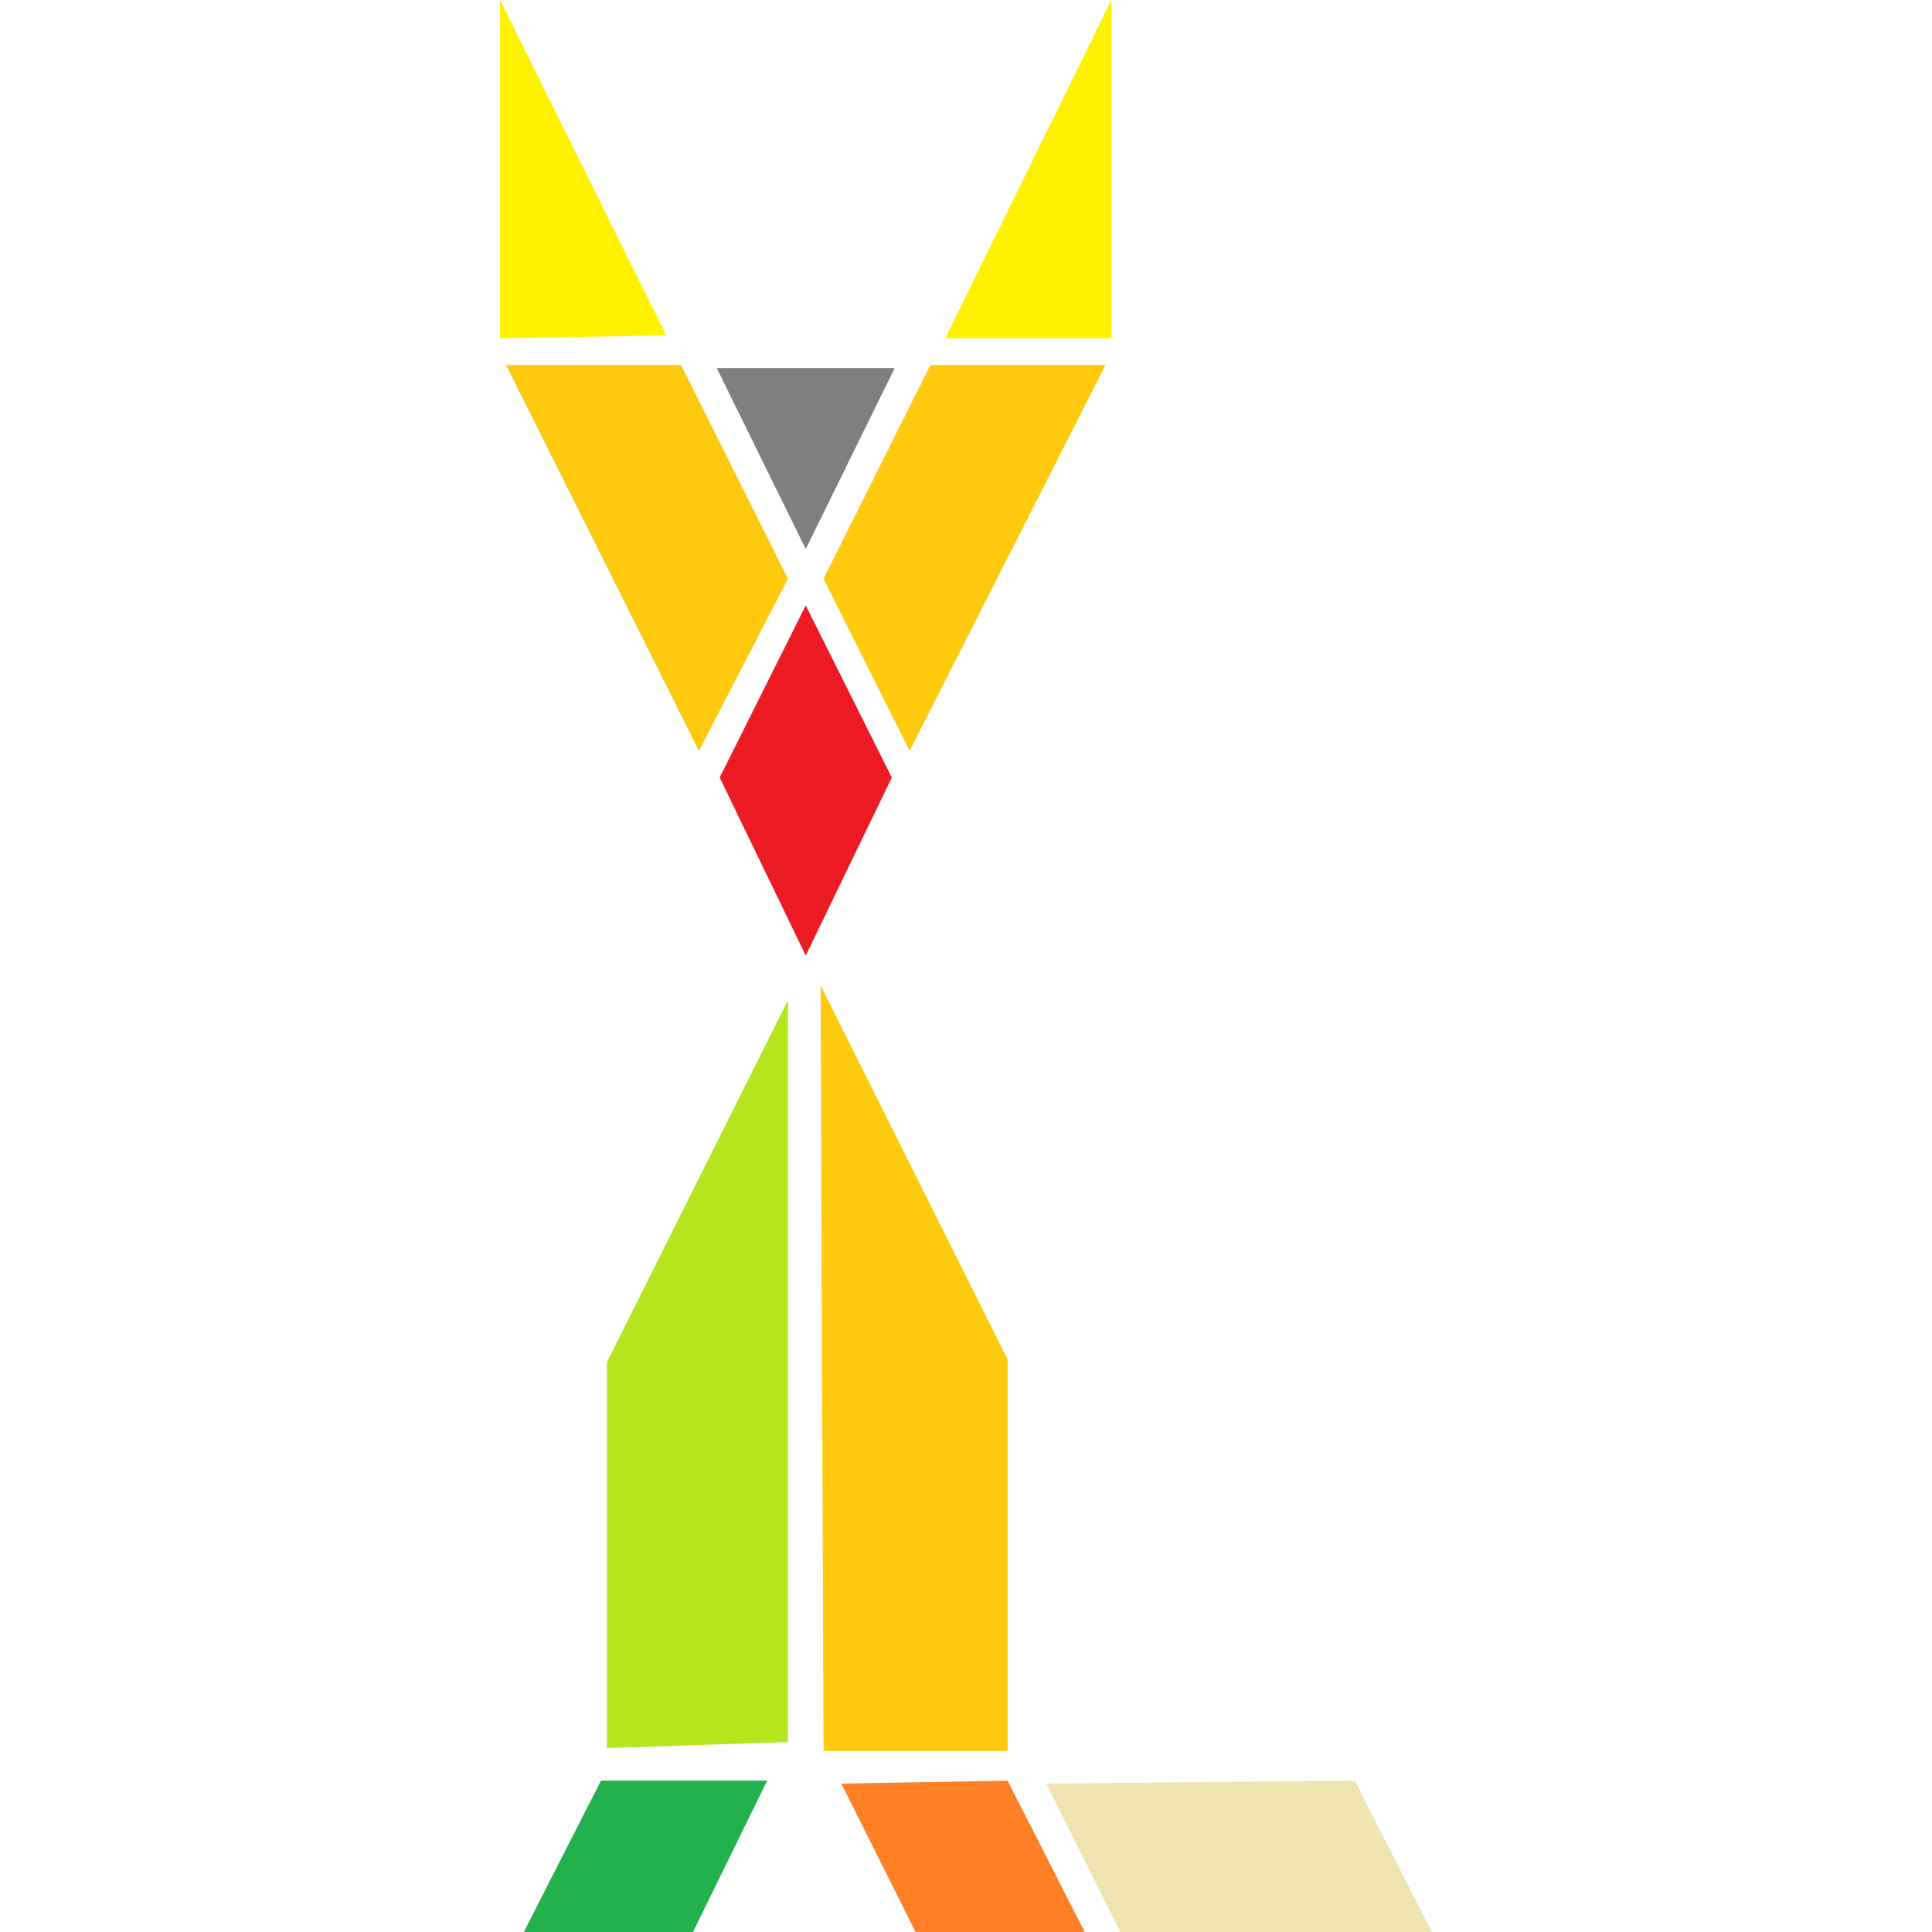
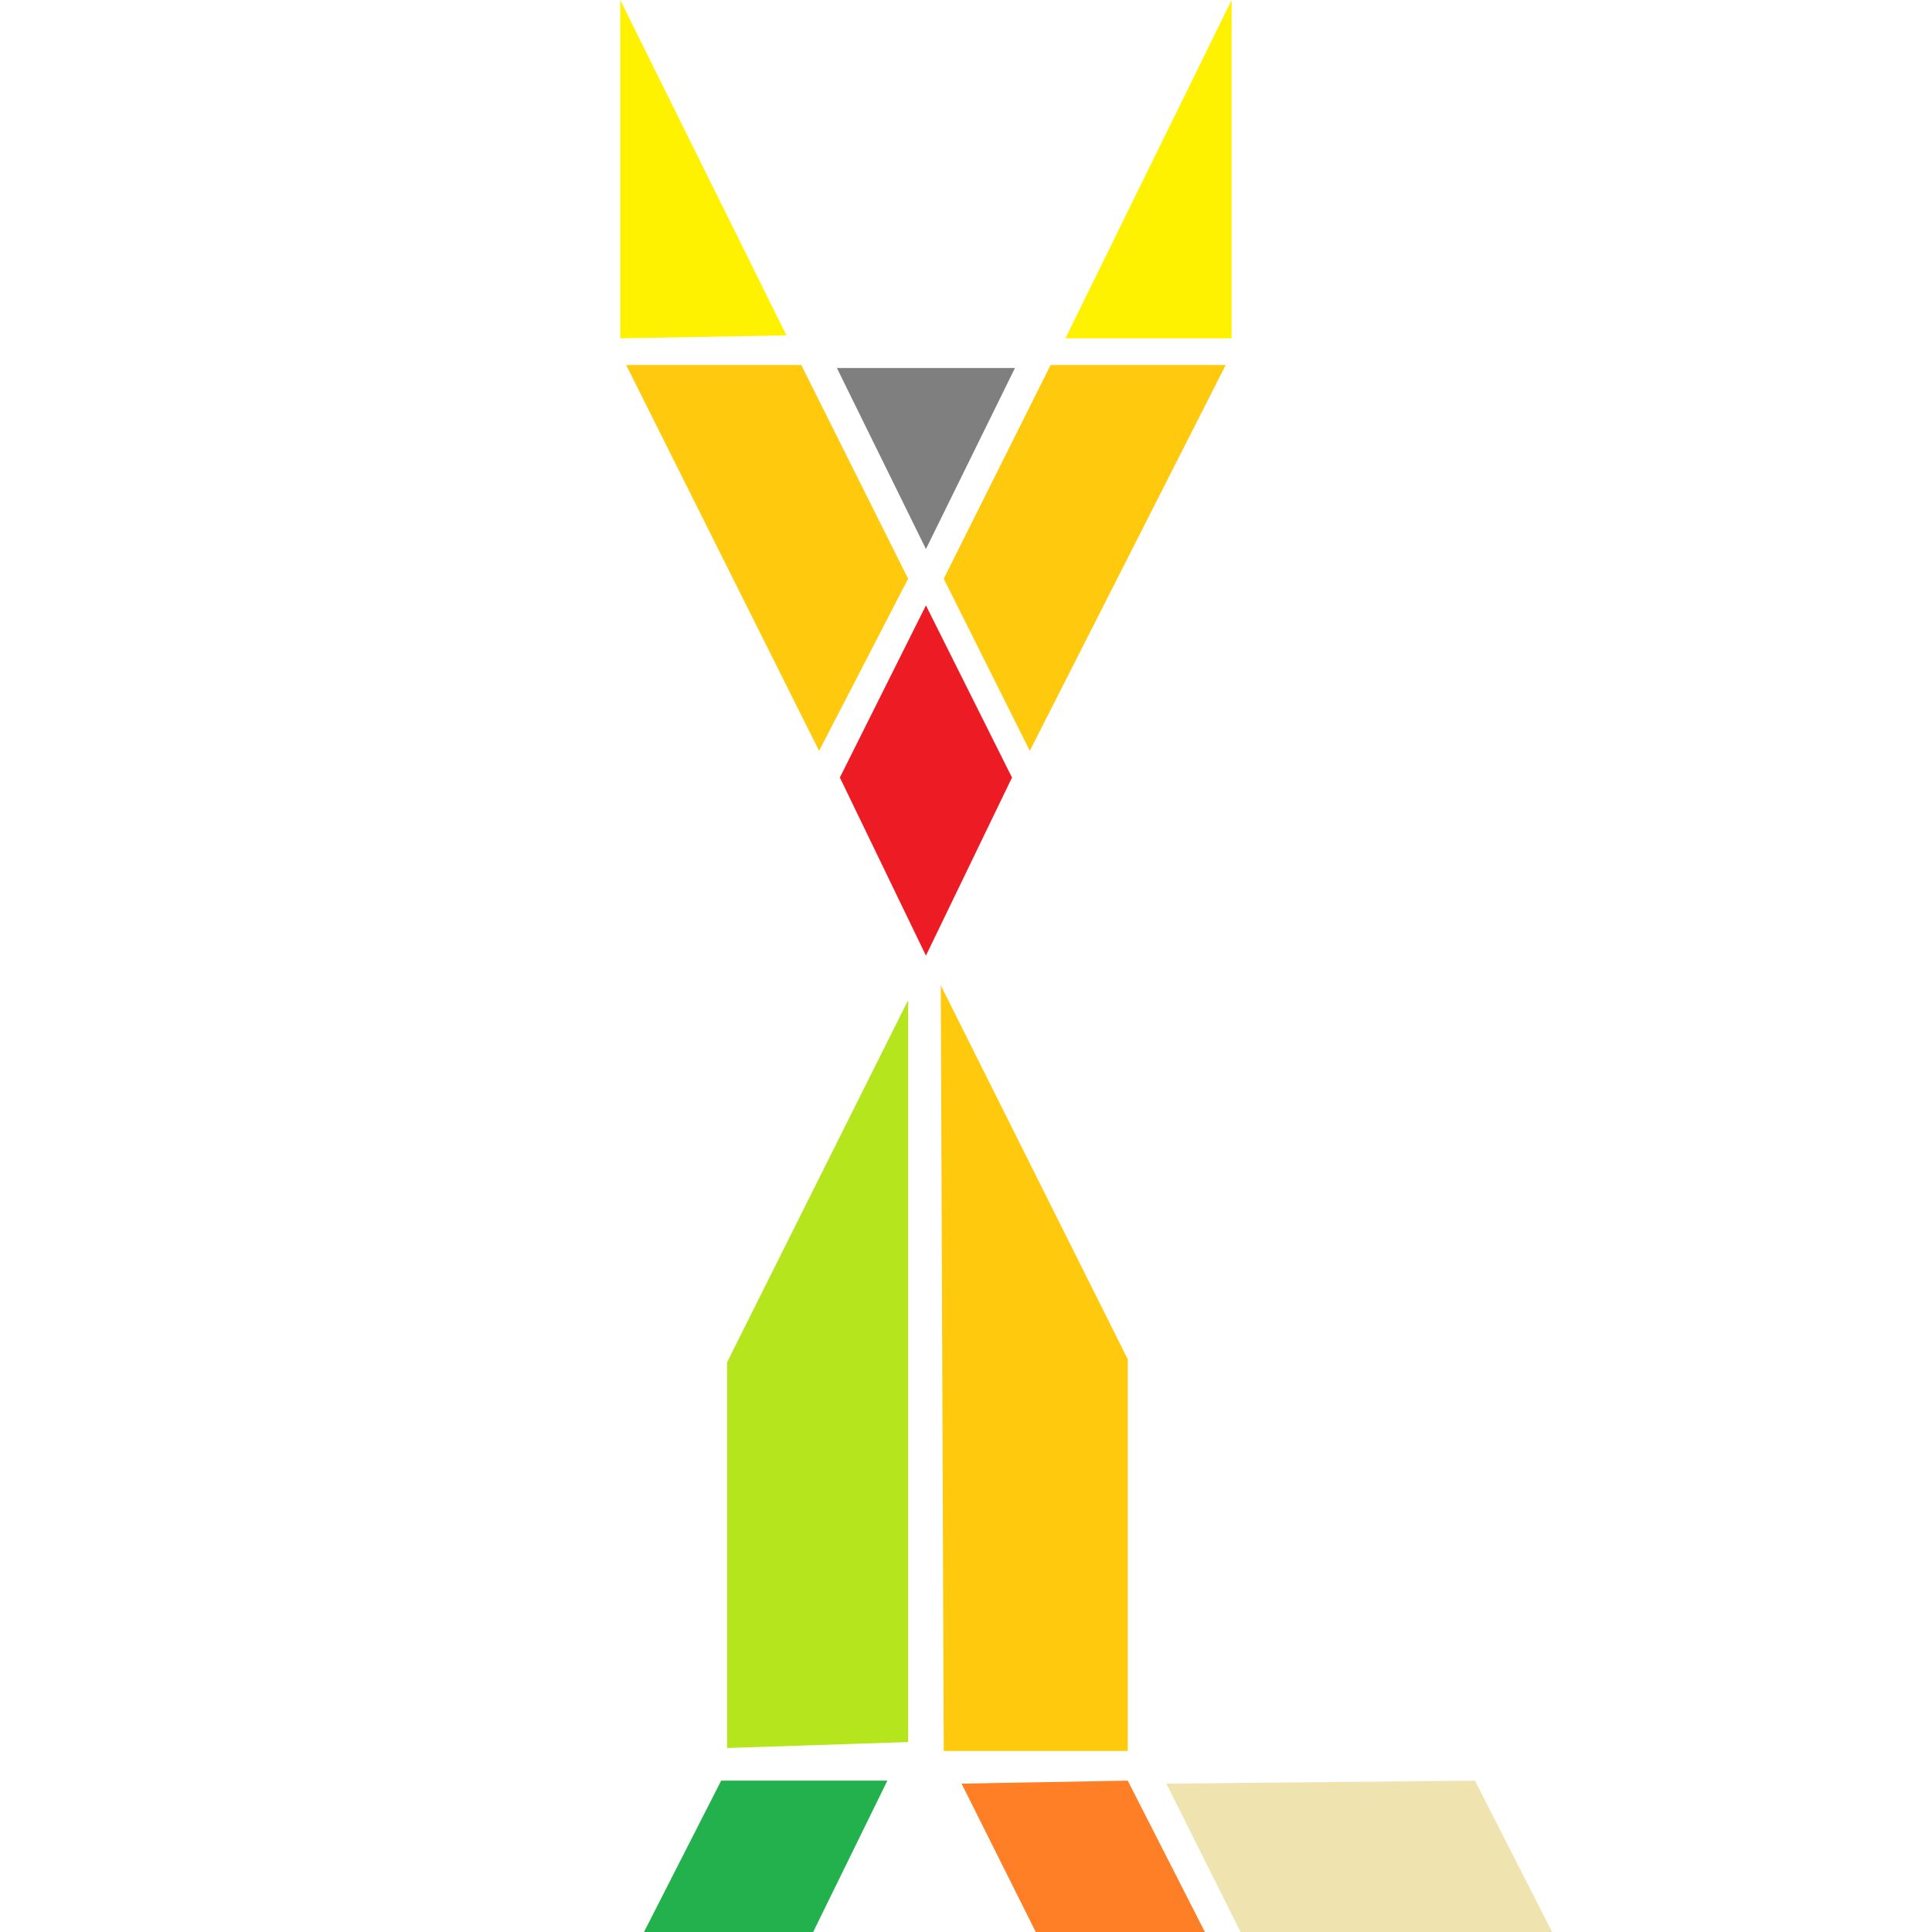
- <svg xmlns="http://www.w3.org/2000/svg" viewBox="118.5 80 651 651">
+ <svg xmlns="http://www.w3.org/2000/svg" viewBox="78 80 651 651">
  <polygon class="logo-piece logo-piece--spike-left" fill="#fff200" points="287,194 287,80 343,193" />
  <polygon class="logo-piece logo-piece--spike-right" fill="#fff200" points="437,194 493,80 493,194" />
  <polygon class="logo-piece logo-piece--cap" fill="#7f7f7f" points="360,204 420,204 390,265" />
  <polygon class="logo-piece logo-piece--arm-left" fill="#ffc90e" points="354,333 289,203 348,203 384,275" />
  <polygon class="logo-piece logo-piece--arm-right" fill="#ffc90e" points="425,333 396,275 432,203 491,203" />
  <polygon class="logo-piece logo-piece--diamond" fill="#ed1c24" points="361,342 390,284 419,342 390,402" />
  <polygon class="logo-piece logo-piece--leg-left" fill="#b5e61d" points="323,539 384,417 384,667 323,669" />
  <polygon class="logo-piece logo-piece--leg-right" fill="#ffc90e" points="395,412 458,538 458,670 396,670" />
  <polygon class="logo-piece logo-piece--foot-green" fill="#22b14c" points="321,680 377,680 352,731 295,731" />
  <polygon class="logo-piece logo-piece--foot-orange" fill="#ff7f27" points="484,731 427,731 402,681 458,680" />
  <polygon class="logo-piece logo-piece--foot-cream" fill="#efe4b0" points="601,731 496,731 471,681 575,680" />
</svg>
